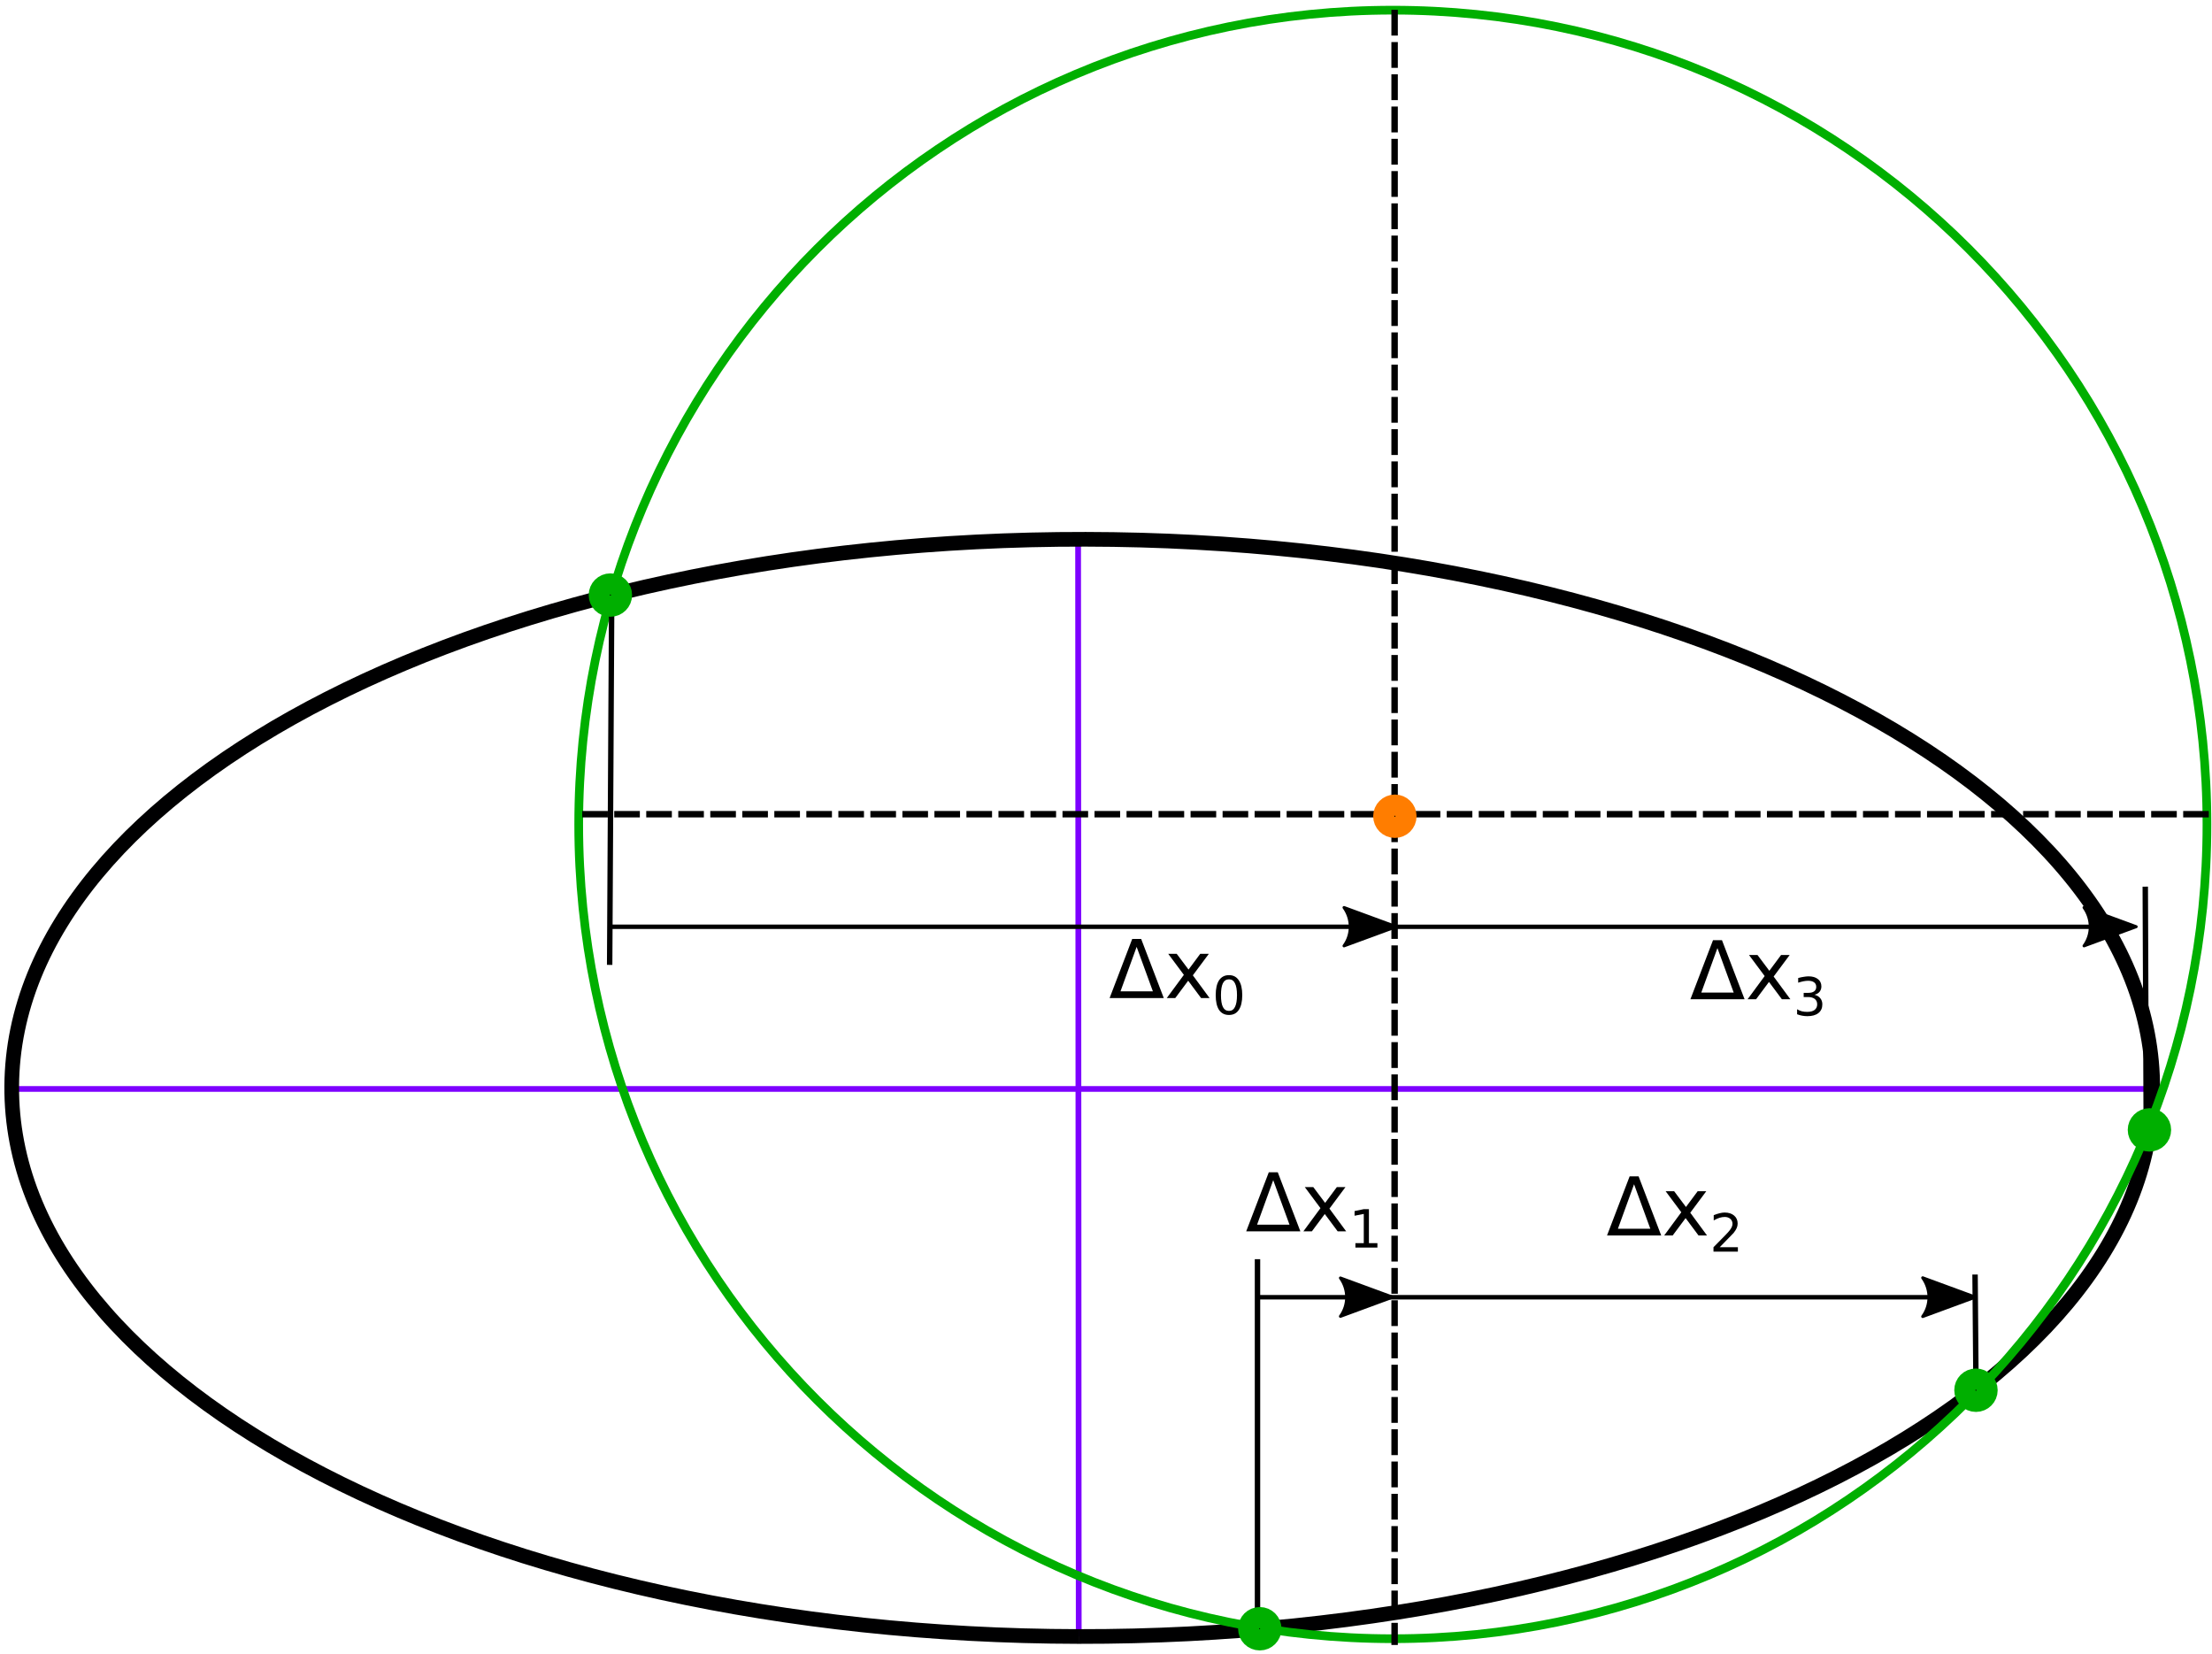
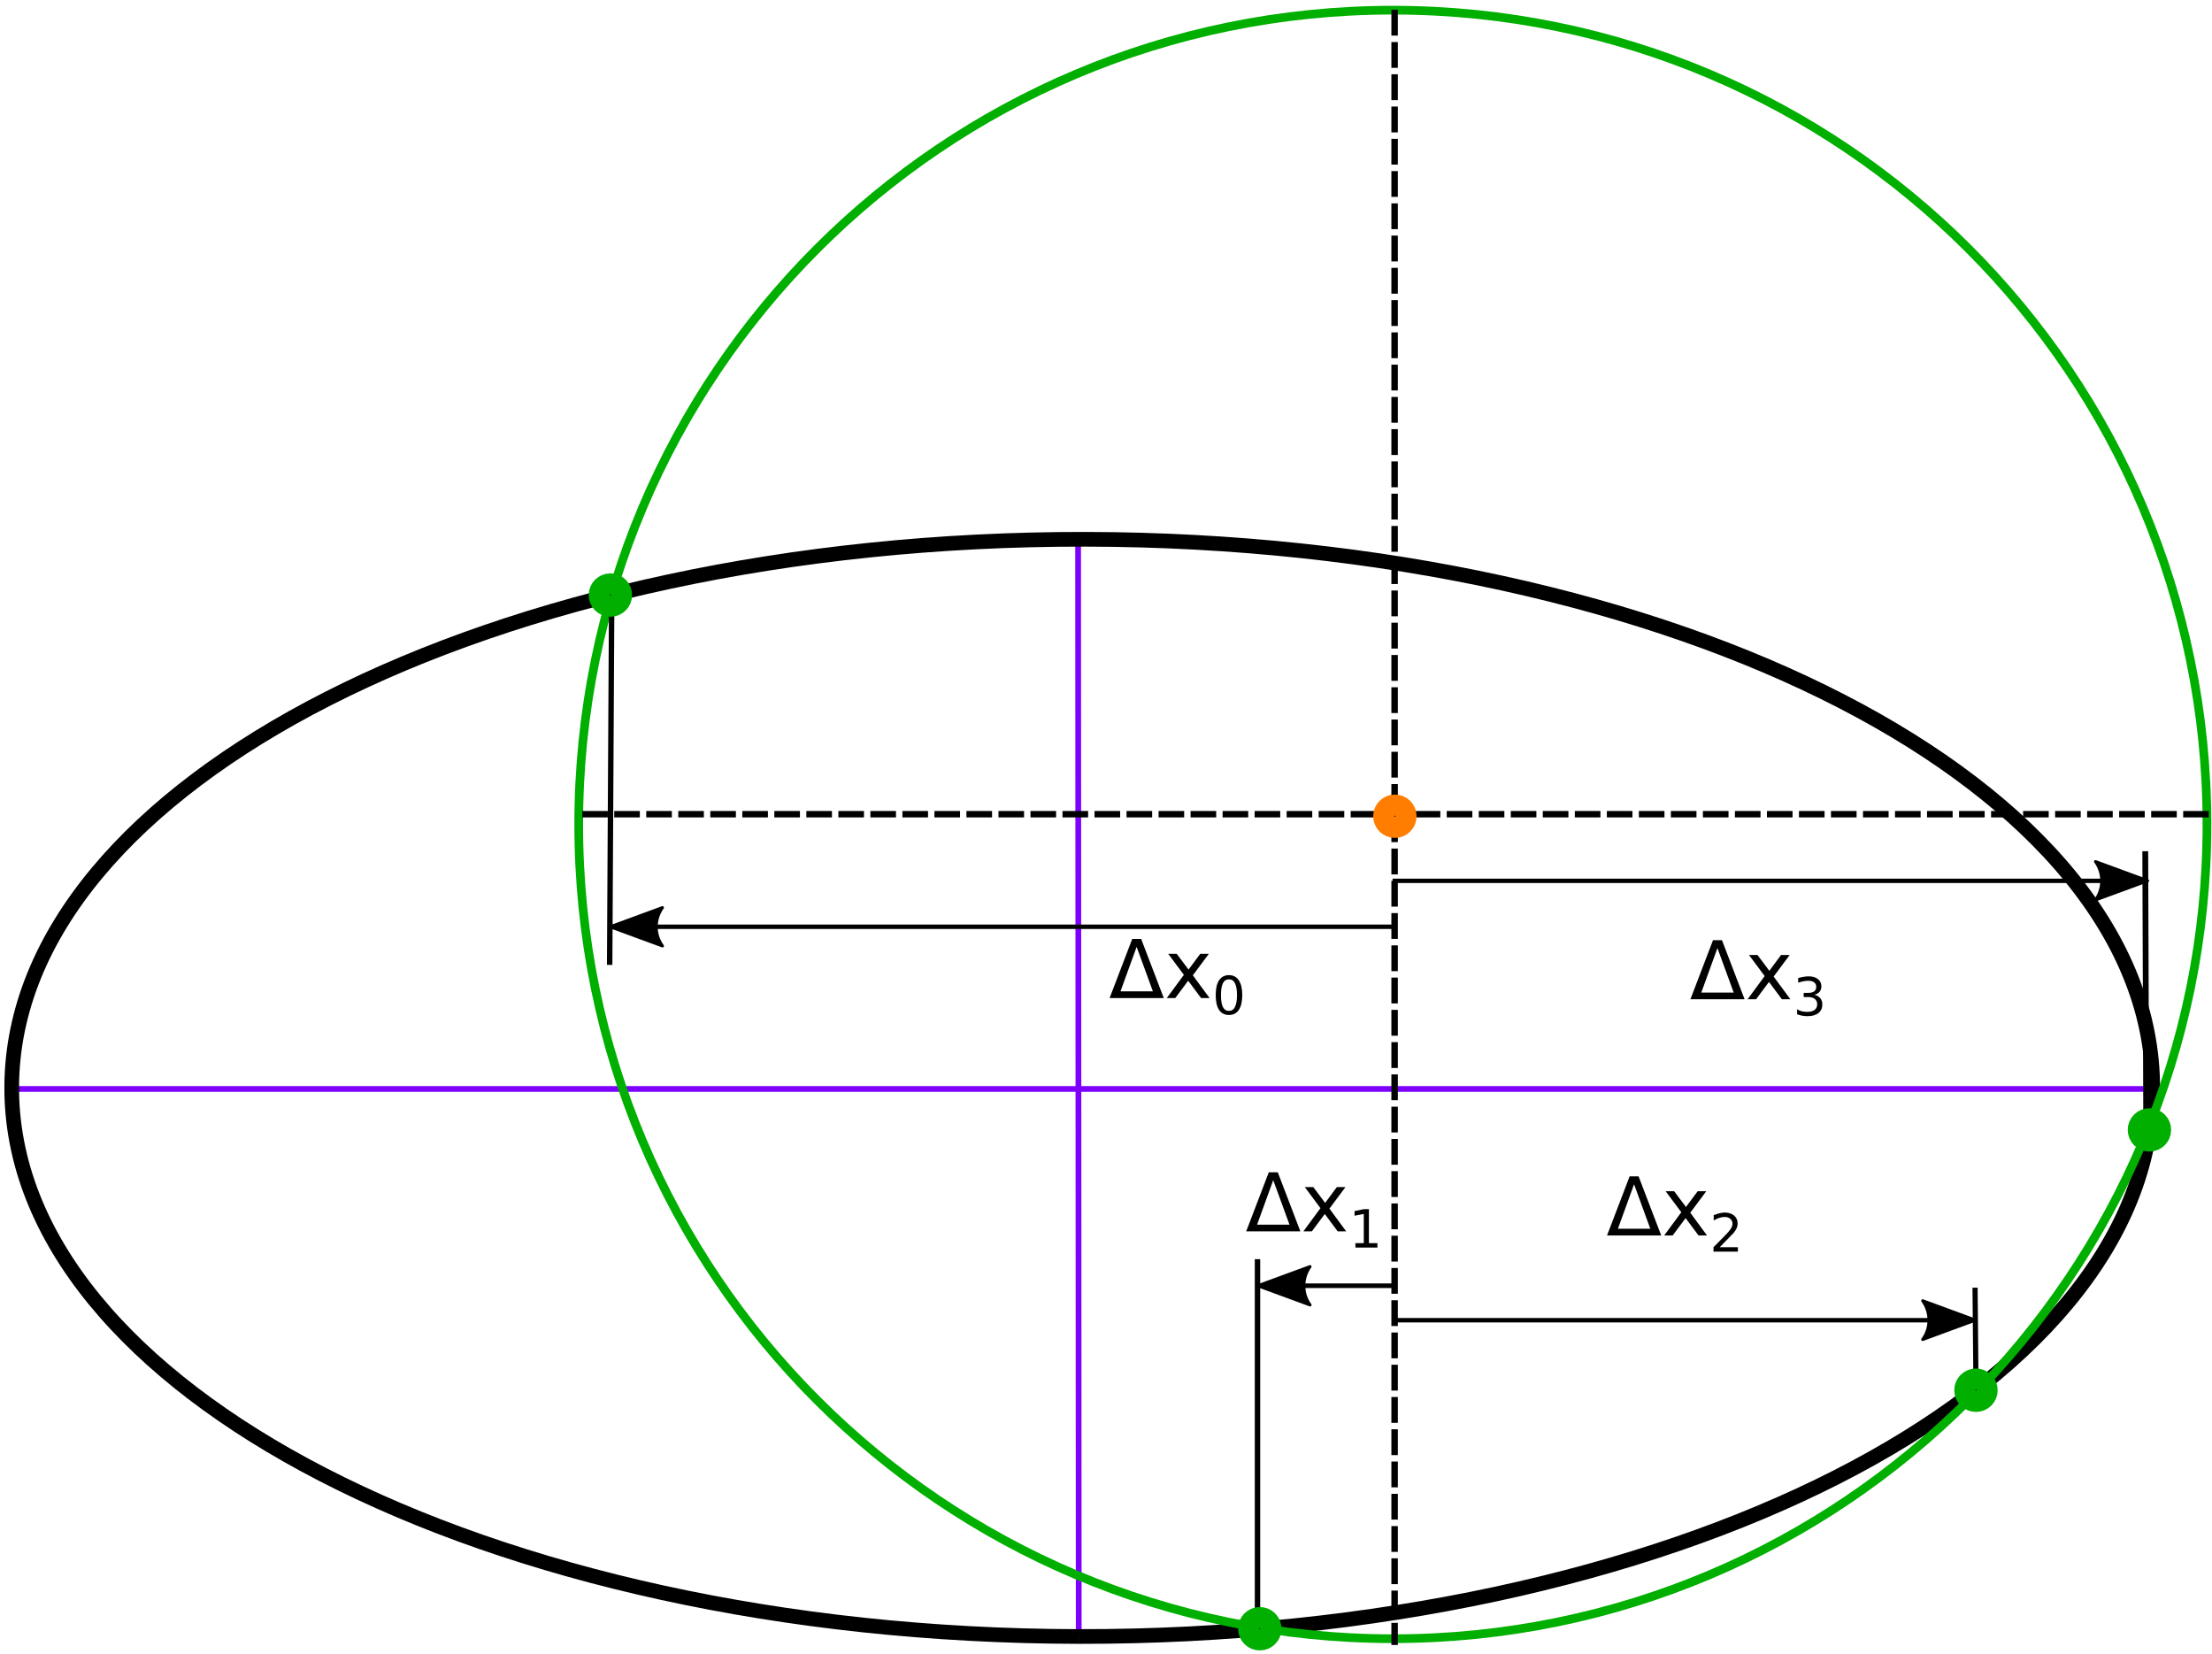
<svg xmlns="http://www.w3.org/2000/svg" version="1.1" id="svg2" xml:space="preserve" width="385.333" height="288" viewBox="0 0 385.333 288">
  <defs id="defs6" />
  <g id="g10" transform="matrix(1.333333,0,0,-1.333333,0,288)">
    <g id="g12" transform="scale(0.1)">
      <path d="m 10.352,737.539 c 2793.748,0 2793.748,0 2793.748,0" style="fill:none;stroke:#7d00ff;stroke-width:7.5;stroke-linecap:butt;stroke-linejoin:miter;stroke-miterlimit:4;stroke-dasharray:none;stroke-opacity:1" id="path14" />
      <path d="M 1409.38,22.301 C 1408.55,1452.73 1408.55,1452.73 1408.55,1452.73" style="fill:none;stroke:#7d00ff;stroke-width:7.512;stroke-linecap:butt;stroke-linejoin:miter;stroke-miterlimit:4;stroke-dasharray:none;stroke-opacity:1" id="path16" />
      <path d="M 1409.34,22.301 C 636.91,23.59 12.77,345.512 15.309,741.289 17.852,1137.03 646.09,1456.84 1418.52,1455.55 2190.94,1454.22 2815.08,1132.34 2812.54,736.559 2810.04,340.82 2181.8,21.02 1409.38,22.301" style="fill:none;stroke:#000001;stroke-width:19.175;stroke-linecap:butt;stroke-linejoin:miter;stroke-miterlimit:4;stroke-dasharray:none;stroke-opacity:1" id="path18" />
      <path d="M 2883.4,1083.09 C 2883.4,495.621 2407.19,19.41 1819.73,19.41 1232.3,19.41 756.09,495.621 756.09,1083.09 c 0,587.42 476.21,1063.63 1063.64,1063.63 587.46,0 1063.67,-476.21 1063.67,-1063.63 z" style="fill:none;stroke:#00af00;stroke-width:11.339;stroke-linecap:butt;stroke-linejoin:miter;stroke-miterlimit:4;stroke-dasharray:none;stroke-opacity:1" id="path20" />
      <path d="m 2885.82,1096.45 c -2126.8,0 -2126.8,0 -2126.8,0" style="fill:none;stroke:#000000;stroke-width:8.367;stroke-linecap:butt;stroke-linejoin:miter;stroke-miterlimit:4;stroke-dasharray:33.467, 8.367;stroke-dashoffset:0;stroke-opacity:1" id="path22" />
      <path d="m 1822.07,2147.23 c 0,-2136.019 0,-2136.019 0,-2136.019" style="fill:none;stroke:#000000;stroke-width:8.428;stroke-linecap:butt;stroke-linejoin:miter;stroke-miterlimit:4;stroke-dasharray:33.714, 8.428;stroke-dashoffset:0;stroke-opacity:1" id="path24" />
      <path d="m 1836.95,1093.79 c 0,-8.05 -6.52,-14.53 -14.53,-14.53 -8.04,0 -14.53,6.48 -14.53,14.53 0,8.01 6.49,14.53 14.53,14.53 8.01,0 14.53,-6.52 14.53,-14.53 z" style="fill:none;stroke:#ff7d00;stroke-width:27.62;stroke-linecap:butt;stroke-linejoin:miter;stroke-miterlimit:4;stroke-dasharray:none;stroke-opacity:1" id="path26" />
-       <path d="m 797.362,949.379 c 1022.035,0 1022.035,0 1022.035,0" style="fill:none;stroke:#000000;stroke-width:5.771;stroke-linecap:butt;stroke-linejoin:miter;stroke-miterlimit:4;stroke-dasharray:none;stroke-opacity:1" id="path28" />
-       <path d="m 1755.98,974.531 68.16,-25.043 -68.16,-25.039 c 10.9,14.77 10.82,35 0,50.082 z" style="fill:#000000;fill-opacity:1;fill-rule:evenodd;stroke:none" id="path34" />
-       <path d="m 1755.98,974.531 68.16,-25.043 -68.16,-25.039 c 10.9,14.77 10.82,35 0,50.082 z" style="fill:none;stroke:#000000;stroke-width:3.898;stroke-linecap:butt;stroke-linejoin:round;stroke-miterlimit:4;stroke-dasharray:none;stroke-opacity:1" id="path36" />
-       <path d="m 2783.4,949.379 c -964.003,0 -964.003,0 -964.003,0" style="fill:none;stroke:#000000;stroke-width:5.729;stroke-linecap:butt;stroke-linejoin:miter;stroke-miterlimit:4;stroke-dasharray:none;stroke-opacity:1" id="path38" />
-       <path d="m 2722.81,974.531 68.13,-25.043 -68.13,-25.039 c 10.86,14.77 10.82,35 0,50.082 z" style="fill:#000000;fill-opacity:1;fill-rule:evenodd;stroke:none" id="path40" />
-       <path d="m 2722.81,974.531 68.13,-25.043 -68.13,-25.039 c 10.86,14.77 10.82,35 0,50.082 z" style="fill:none;stroke:#000000;stroke-width:3.898;stroke-linecap:butt;stroke-linejoin:round;stroke-miterlimit:4;stroke-dasharray:none;stroke-opacity:1" id="path42" />
-       <path d="m 1643.492,465.469 c 168.388,0 168.388,0 168.388,0" style="fill:none;stroke:#000000;stroke-width:5.84;stroke-linecap:butt;stroke-linejoin:miter;stroke-miterlimit:4;stroke-dasharray:none;stroke-opacity:1" id="path48" />
-       <path d="m 1751.29,490.621 68.12,-25.031 -68.12,-25.078 c 10.86,14.797 10.82,35.039 0,50.109 z" style="fill:#000000;fill-opacity:1;fill-rule:evenodd;stroke:none" id="path54" />
-       <path d="m 1751.29,490.621 68.12,-25.031 -68.12,-25.078 c 10.86,14.797 10.82,35.039 0,50.109 z" style="fill:none;stroke:#000000;stroke-width:3.898;stroke-linecap:butt;stroke-linejoin:round;stroke-miterlimit:4;stroke-dasharray:none;stroke-opacity:1" id="path56" />
-       <path d="m 2573.16,465.469 c -761.28,0 -761.28,0 -761.28,0" style="fill:none;stroke:#000000;stroke-width:5.808;stroke-linecap:butt;stroke-linejoin:miter;stroke-miterlimit:4;stroke-dasharray:none;stroke-opacity:1" id="path58" />
-       <path d="m 2512.03,490.859 68.75,-25.269 -68.75,-25.32 c 10.98,14.96 10.94,35.351 0,50.589 z" style="fill:#000000;fill-opacity:1;fill-rule:evenodd;stroke:none" id="path60" />
-       <path d="m 2512.03,490.859 68.75,-25.269 -68.75,-25.32 c 10.98,14.96 10.94,35.351 0,50.589 z" style="fill:none;stroke:#000000;stroke-width:3.932;stroke-linecap:butt;stroke-linejoin:round;stroke-miterlimit:4;stroke-dasharray:none;stroke-opacity:1" id="path62" />
-       <path d="M 799.219,1384.38 C 796.52,899.609 796.52,899.609 796.52,899.609" style="fill:none;stroke:#000000;stroke-width:7.087;stroke-linecap:butt;stroke-linejoin:miter;stroke-miterlimit:4;stroke-dasharray:none;stroke-opacity:1" id="path68" />
-       <path d="m 2802.81,1001.8 c 1.25,-312.89 1.25,-312.89 1.25,-312.89" style="fill:none;stroke:#000000;stroke-width:7.087;stroke-linecap:butt;stroke-linejoin:miter;stroke-miterlimit:4;stroke-dasharray:none;stroke-opacity:1" id="path70" />
-       <path d="m 1642.93,31.719 c 0,483.48 0,483.48 0,483.48" style="fill:none;stroke:#000000;stroke-width:7.087;stroke-linecap:butt;stroke-linejoin:miter;stroke-miterlimit:4;stroke-dasharray:none;stroke-opacity:1" id="path72" />
-       <path d="m 2581.8,331.762 -1.37,163.359" style="fill:none;stroke:#000000;stroke-width:7.087;stroke-linecap:butt;stroke-linejoin:miter;stroke-miterlimit:4;stroke-dasharray:none;stroke-opacity:1" id="path74" />
-       <g id="g76" transform="scale(10)">
-         <text transform="matrix(1,0,0,-1,144.893,85.627)" style="font-variant:normal;font-weight:normal;font-size:10.575px;font-family:'DejaVu Sans';-inkscape-font-specification:DejaVuSans;writing-mode:lr-tb;fill:#000000;fill-opacity:1;fill-rule:nonzero;stroke:none" id="text80">
-           <tspan x="0" y="0" id="tspan78">Δ</tspan>
+       <path d="m 797.34,949.379 c 1022.07,0 1022.07,0 1022.07,0" style="fill:none;stroke:#000000;stroke-width:5.771;stroke-linecap:butt;stroke-linejoin:miter;stroke-miterlimit:4;stroke-dasharray:none;stroke-opacity:1" id="path28" />
+       <path d="M 865.5,974.422 797.34,949.379 865.5,924.34 c -10.9,14.77 -10.82,35 0,50.082 z" style="fill:#000000;fill-opacity:1;fill-rule:evenodd;stroke:none" id="path30" />
+       <path d="M 865.5,974.422 797.34,949.379 865.5,924.34 c -10.9,14.77 -10.82,35 0,50.082 z" style="fill:none;stroke:#000000;stroke-width:3.898;stroke-linecap:butt;stroke-linejoin:round;stroke-miterlimit:4;stroke-dasharray:none;stroke-opacity:1" id="path32" />
+       <path d="m 2783.4,1009.379 c -963.99,0 -963.99,0 -963.99,0" style="fill:none;stroke:#000000;stroke-width:5.729;stroke-linecap:butt;stroke-linejoin:miter;stroke-miterlimit:4;stroke-dasharray:none;stroke-opacity:1" id="path34" />
+       <path d="m 2737.81,1034.531 68.13,-25.043 -68.13,-25.039 c 10.86,14.77 10.82,35 0,50.082 z" style="fill:#000000;fill-opacity:1;fill-rule:evenodd;stroke:none" id="path36" />
+       <path d="m 2737.81,1034.531 68.13,-25.043 -68.13,-25.039 c 10.86,14.77 10.82,35 0,50.082 z" style="fill:none;stroke:#000000;stroke-width:3.898;stroke-linecap:butt;stroke-linejoin:round;stroke-miterlimit:4;stroke-dasharray:none;stroke-opacity:1" id="path38" />
+       <path d="m 1643.48,480.469 c 177.703,0 177.703,0 177.703,0" style="fill:none;stroke:#000000;stroke-width:5.999;stroke-linecap:butt;stroke-linejoin:miter;stroke-miterlimit:4;stroke-dasharray:none;stroke-opacity:1" id="path40" />
+       <path d="m 1711.6,505.5 -68.12,-25.031 68.12,-25.078 c -10.86,14.797 -10.82,35.039 0,50.109 z" style="fill:#000000;fill-opacity:1;fill-rule:evenodd;stroke:none" id="path42" />
+       <path d="m 1711.6,505.5 -68.12,-25.031 68.12,-25.078 c -10.86,14.797 -10.82,35.039 0,50.109 z" style="fill:none;stroke:#000000;stroke-width:3.898;stroke-linecap:butt;stroke-linejoin:round;stroke-miterlimit:4;stroke-dasharray:none;stroke-opacity:1" id="path44" />
+       <path d="m 2573.16,435.469 c -752.786,0 -752.786,0 -752.786,0" style="fill:none;stroke:#000000;stroke-width:5.775;stroke-linecap:butt;stroke-linejoin:miter;stroke-miterlimit:4;stroke-dasharray:none;stroke-opacity:1" id="path46" />
+       <path d="m 2512.03,460.859 68.75,-25.269 -68.75,-25.32 c 10.98,14.96 10.94,35.351 0,50.589 z" style="fill:#000000;fill-opacity:1;fill-rule:evenodd;stroke:none" id="path48" />
+       <path d="m 2512.03,460.859 68.75,-25.269 -68.75,-25.32 c 10.98,14.96 10.94,35.351 0,50.589 z" style="fill:none;stroke:#000000;stroke-width:3.932;stroke-linecap:butt;stroke-linejoin:round;stroke-miterlimit:4;stroke-dasharray:none;stroke-opacity:1" id="path50" />
+       <path d="M 799.219,1384.38 C 796.52,899.609 796.52,899.609 796.52,899.609" style="fill:none;stroke:#000000;stroke-width:7.087;stroke-linecap:butt;stroke-linejoin:miter;stroke-miterlimit:4;stroke-dasharray:none;stroke-opacity:1" id="path52" />
+       <path d="M 2802.81,1048.06 C 2804.06,688.91 2804.06,688.91 2804.06,688.91" style="fill:none;stroke:#000000;stroke-width:7.592;stroke-linecap:butt;stroke-linejoin:miter;stroke-miterlimit:4;stroke-dasharray:none;stroke-opacity:1" id="path54" />
+       <path d="m 1642.93,31.719 c 0,483.48 0,483.48 0,483.48" style="fill:none;stroke:#000000;stroke-width:7.087;stroke-linecap:butt;stroke-linejoin:miter;stroke-miterlimit:4;stroke-dasharray:none;stroke-opacity:1" id="path56" />
+       <path d="m 2581.803,331.776 -1.376,146.17" style="fill:none;stroke:#000000;stroke-width:6.718;stroke-linecap:butt;stroke-linejoin:miter;stroke-miterlimit:4;stroke-dasharray:none;stroke-opacity:1" id="path58" />
+       <g id="g60" transform="scale(10)">
+         <text transform="matrix(1,0,0,-1,144.893,85.627)" style="font-variant:normal;font-weight:normal;font-size:10.575px;font-family:'DejaVu Sans';-inkscape-font-specification:DejaVuSans;writing-mode:lr-tb;fill:#000000;fill-opacity:1;fill-rule:nonzero;stroke:none" id="text64">
+           <tspan x="0" y="0" id="tspan62">Δ</tspan>
        </text>
-         <text transform="matrix(1,0,0,-1,152.127,85.627)" style="font-variant:normal;font-weight:normal;font-size:10.575px;font-family:'DejaVu Sans';-inkscape-font-specification:DejaVuSans;writing-mode:lr-tb;fill:#000000;fill-opacity:1;fill-rule:nonzero;stroke:none" id="text84">
-           <tspan x="0" y="0" id="tspan82">x</tspan>
+         <text transform="matrix(1,0,0,-1,152.127,85.627)" style="font-variant:normal;font-weight:normal;font-size:10.575px;font-family:'DejaVu Sans';-inkscape-font-specification:DejaVuSans;writing-mode:lr-tb;fill:#000000;fill-opacity:1;fill-rule:nonzero;stroke:none" id="text68">
+           <tspan x="0" y="0" id="tspan66">x</tspan>
        </text>
-         <text transform="matrix(1,0,0,-1,158.3801,83.51177)" style="font-variant:normal;font-weight:normal;font-size:6.874px;font-family:'DejaVu Sans';-inkscape-font-specification:DejaVuSans;writing-mode:lr-tb;fill:#000000;fill-opacity:1;fill-rule:nonzero;stroke:none" id="text88">
-           <tspan x="0" y="0" id="tspan86">0</tspan>
+         <text transform="matrix(1,0,0,-1,158.3801,83.51177)" style="font-variant:normal;font-weight:normal;font-size:6.874px;font-family:'DejaVu Sans';-inkscape-font-specification:DejaVuSans;writing-mode:lr-tb;fill:#000000;fill-opacity:1;fill-rule:nonzero;stroke:none" id="text72">
+           <tspan x="0" y="0" id="tspan70">0</tspan>
        </text>
-         <text transform="matrix(1,0,0,-1,220.775,85.46919)" style="font-variant:normal;font-weight:normal;font-size:10.575px;font-family:'DejaVu Sans';-inkscape-font-specification:DejaVuSans;writing-mode:lr-tb;fill:#000000;fill-opacity:1;fill-rule:nonzero;stroke:none" id="text92">
-           <tspan x="0" y="0" id="tspan90">Δ</tspan>
+         <text transform="matrix(1,0,0,-1,220.775,85.46919)" style="font-variant:normal;font-weight:normal;font-size:10.575px;font-family:'DejaVu Sans';-inkscape-font-specification:DejaVuSans;writing-mode:lr-tb;fill:#000000;fill-opacity:1;fill-rule:nonzero;stroke:none" id="text76">
+           <tspan x="0" y="0" id="tspan74">Δ</tspan>
        </text>
-         <text transform="matrix(1,0,0,-1,228.009,85.46919)" style="font-variant:normal;font-weight:normal;font-size:10.575px;font-family:'DejaVu Sans';-inkscape-font-specification:DejaVuSans;writing-mode:lr-tb;fill:#000000;fill-opacity:1;fill-rule:nonzero;stroke:none" id="text96">
-           <tspan x="0" y="0" id="tspan94">x</tspan>
+         <text transform="matrix(1,0,0,-1,228.009,85.46919)" style="font-variant:normal;font-weight:normal;font-size:10.575px;font-family:'DejaVu Sans';-inkscape-font-specification:DejaVuSans;writing-mode:lr-tb;fill:#000000;fill-opacity:1;fill-rule:nonzero;stroke:none" id="text80">
+           <tspan x="0" y="0" id="tspan78">x</tspan>
        </text>
-         <text transform="matrix(1,0,0,-1,234.2621,83.35396)" style="font-variant:normal;font-weight:normal;font-size:6.874px;font-family:'DejaVu Sans';-inkscape-font-specification:DejaVuSans;writing-mode:lr-tb;fill:#000000;fill-opacity:1;fill-rule:nonzero;stroke:none" id="text100">
-           <tspan x="0" y="0" id="tspan98">3</tspan>
+         <text transform="matrix(1,0,0,-1,234.2621,83.35396)" style="font-variant:normal;font-weight:normal;font-size:6.874px;font-family:'DejaVu Sans';-inkscape-font-specification:DejaVuSans;writing-mode:lr-tb;fill:#000000;fill-opacity:1;fill-rule:nonzero;stroke:none" id="text84">
+           <tspan x="0" y="0" id="tspan82">3</tspan>
        </text>
-         <text transform="matrix(1,0,0,-1,162.7391,55.15236)" style="font-variant:normal;font-weight:normal;font-size:10.575px;font-family:'DejaVu Sans';-inkscape-font-specification:DejaVuSans;writing-mode:lr-tb;fill:#000000;fill-opacity:1;fill-rule:nonzero;stroke:none" id="text104">
-           <tspan x="0" y="0" id="tspan102">Δ</tspan>
+         <text transform="matrix(1,0,0,-1,162.7391,55.15236)" style="font-variant:normal;font-weight:normal;font-size:10.575px;font-family:'DejaVu Sans';-inkscape-font-specification:DejaVuSans;writing-mode:lr-tb;fill:#000000;fill-opacity:1;fill-rule:nonzero;stroke:none" id="text88">
+           <tspan x="0" y="0" id="tspan86">Δ</tspan>
        </text>
-         <text transform="matrix(1,0,0,-1,169.9731,55.15236)" style="font-variant:normal;font-weight:normal;font-size:10.575px;font-family:'DejaVu Sans';-inkscape-font-specification:DejaVuSans;writing-mode:lr-tb;fill:#000000;fill-opacity:1;fill-rule:nonzero;stroke:none" id="text108">
-           <tspan x="0" y="0" id="tspan106">x</tspan>
+         <text transform="matrix(1,0,0,-1,169.9731,55.15236)" style="font-variant:normal;font-weight:normal;font-size:10.575px;font-family:'DejaVu Sans';-inkscape-font-specification:DejaVuSans;writing-mode:lr-tb;fill:#000000;fill-opacity:1;fill-rule:nonzero;stroke:none" id="text92">
+           <tspan x="0" y="0" id="tspan90">x</tspan>
        </text>
-         <text transform="matrix(1,0,0,-1,176.2258,53.03752)" style="font-variant:normal;font-weight:normal;font-size:6.874px;font-family:'DejaVu Sans';-inkscape-font-specification:DejaVuSans;writing-mode:lr-tb;fill:#000000;fill-opacity:1;fill-rule:nonzero;stroke:none" id="text112">
-           <tspan x="0" y="0" id="tspan110">1</tspan>
+         <text transform="matrix(1,0,0,-1,176.2258,53.03752)" style="font-variant:normal;font-weight:normal;font-size:6.874px;font-family:'DejaVu Sans';-inkscape-font-specification:DejaVuSans;writing-mode:lr-tb;fill:#000000;fill-opacity:1;fill-rule:nonzero;stroke:none" id="text96">
+           <tspan x="0" y="0" id="tspan94">1</tspan>
        </text>
-         <text transform="matrix(1,0,0,-1,209.8821,54.61682)" style="font-variant:normal;font-weight:normal;font-size:10.575px;font-family:'DejaVu Sans';-inkscape-font-specification:DejaVuSans;writing-mode:lr-tb;fill:#000000;fill-opacity:1;fill-rule:nonzero;stroke:none" id="text116">
-           <tspan x="0" y="0" id="tspan114">Δ</tspan>
+         <text transform="matrix(1,0,0,-1,209.8821,54.61682)" style="font-variant:normal;font-weight:normal;font-size:10.575px;font-family:'DejaVu Sans';-inkscape-font-specification:DejaVuSans;writing-mode:lr-tb;fill:#000000;fill-opacity:1;fill-rule:nonzero;stroke:none" id="text100">
+           <tspan x="0" y="0" id="tspan98">Δ</tspan>
        </text>
-         <text transform="matrix(1,0,0,-1,217.1161,54.61682)" style="font-variant:normal;font-weight:normal;font-size:10.575px;font-family:'DejaVu Sans';-inkscape-font-specification:DejaVuSans;writing-mode:lr-tb;fill:#000000;fill-opacity:1;fill-rule:nonzero;stroke:none" id="text120">
-           <tspan x="0" y="0" id="tspan118">x</tspan>
+         <text transform="matrix(1,0,0,-1,217.1161,54.61682)" style="font-variant:normal;font-weight:normal;font-size:10.575px;font-family:'DejaVu Sans';-inkscape-font-specification:DejaVuSans;writing-mode:lr-tb;fill:#000000;fill-opacity:1;fill-rule:nonzero;stroke:none" id="text104">
+           <tspan x="0" y="0" id="tspan102">x</tspan>
        </text>
-         <text transform="matrix(1,0,0,-1,223.3688,52.50198)" style="font-variant:normal;font-weight:normal;font-size:6.874px;font-family:'DejaVu Sans';-inkscape-font-specification:DejaVuSans;writing-mode:lr-tb;fill:#000000;fill-opacity:1;fill-rule:nonzero;stroke:none" id="text124">
-           <tspan x="0" y="0" id="tspan122">2</tspan>
+         <text transform="matrix(1,0,0,-1,223.3688,52.50198)" style="font-variant:normal;font-weight:normal;font-size:6.874px;font-family:'DejaVu Sans';-inkscape-font-specification:DejaVuSans;writing-mode:lr-tb;fill:#000000;fill-opacity:1;fill-rule:nonzero;stroke:none" id="text108">
+           <tspan x="0" y="0" id="tspan106">2</tspan>
        </text>
      </g>
-       <path d="m 2596.17,344.02 c 0,-8.04 -6.52,-14.571 -14.57,-14.571 -8.01,0 -14.53,6.531 -14.53,14.571 0,8.011 6.52,14.531 14.53,14.531 8.05,0 14.57,-6.52 14.57,-14.531 z" style="fill:none;stroke:#00af00;stroke-width:27.62;stroke-linecap:butt;stroke-linejoin:miter;stroke-miterlimit:4;stroke-dasharray:none;stroke-opacity:1" id="path126" />
-       <path d="m 1660.47,32.461 c 0,-8.051 -6.52,-14.57 -14.53,-14.57 -8.05,0 -14.57,6.52 -14.57,14.57 0,8.008 6.52,14.527 14.57,14.527 8.01,0 14.53,-6.519 14.53,-14.527 z" style="fill:none;stroke:#00af00;stroke-width:27.62;stroke-linecap:butt;stroke-linejoin:miter;stroke-miterlimit:4;stroke-dasharray:none;stroke-opacity:1" id="path128" />
-       <path d="m 812.031,1382.7 c 0,-8.05 -6.519,-14.54 -14.531,-14.54 -8.051,0 -14.57,6.49 -14.57,14.54 0,8 6.519,14.53 14.57,14.53 8.012,0 14.531,-6.53 14.531,-14.53" style="fill:none;stroke:#00af00;stroke-width:27.62;stroke-linecap:butt;stroke-linejoin:miter;stroke-miterlimit:4;stroke-dasharray:none;stroke-opacity:1" id="path130" />
-       <path d="m 2822.81,684.059 c 0,-8.039 -6.52,-14.528 -14.57,-14.528 -8.01,0 -14.53,6.489 -14.53,14.528 0,8.011 6.52,14.531 14.53,14.531 8.05,0 14.57,-6.52 14.57,-14.531 z" style="fill:none;stroke:#00af00;stroke-width:27.62;stroke-linecap:butt;stroke-linejoin:miter;stroke-miterlimit:4;stroke-dasharray:none;stroke-opacity:1" id="path132" />
+       <path d="m 2596.17,344.02 c 0,-8.04 -6.52,-14.571 -14.57,-14.571 -8.01,0 -14.53,6.531 -14.53,14.571 0,8.011 6.52,14.531 14.53,14.531 8.05,0 14.57,-6.52 14.57,-14.531 z" style="fill:none;stroke:#00af00;stroke-width:27.62;stroke-linecap:butt;stroke-linejoin:miter;stroke-miterlimit:4;stroke-dasharray:none;stroke-opacity:1" id="path110" />
+       <path d="m 1660.47,32.461 c 0,-8.051 -6.52,-14.57 -14.53,-14.57 -8.05,0 -14.57,6.52 -14.57,14.57 0,8.008 6.52,14.527 14.57,14.527 8.01,0 14.53,-6.519 14.53,-14.527 z" style="fill:none;stroke:#00af00;stroke-width:27.62;stroke-linecap:butt;stroke-linejoin:miter;stroke-miterlimit:4;stroke-dasharray:none;stroke-opacity:1" id="path112" />
+       <path d="m 812.031,1382.7 c 0,-8.05 -6.519,-14.54 -14.531,-14.54 -8.051,0 -14.57,6.49 -14.57,14.54 0,8 6.519,14.53 14.57,14.53 8.012,0 14.531,-6.53 14.531,-14.53" style="fill:none;stroke:#00af00;stroke-width:27.62;stroke-linecap:butt;stroke-linejoin:miter;stroke-miterlimit:4;stroke-dasharray:none;stroke-opacity:1" id="path114" />
+       <path d="m 2822.81,684.059 c 0,-8.039 -6.52,-14.528 -14.57,-14.528 -8.01,0 -14.53,6.489 -14.53,14.528 0,8.011 6.52,14.531 14.53,14.531 8.05,0 14.57,-6.52 14.57,-14.531 z" style="fill:none;stroke:#00af00;stroke-width:27.62;stroke-linecap:butt;stroke-linejoin:miter;stroke-miterlimit:4;stroke-dasharray:none;stroke-opacity:1" id="path116" />
    </g>
  </g>
</svg>
